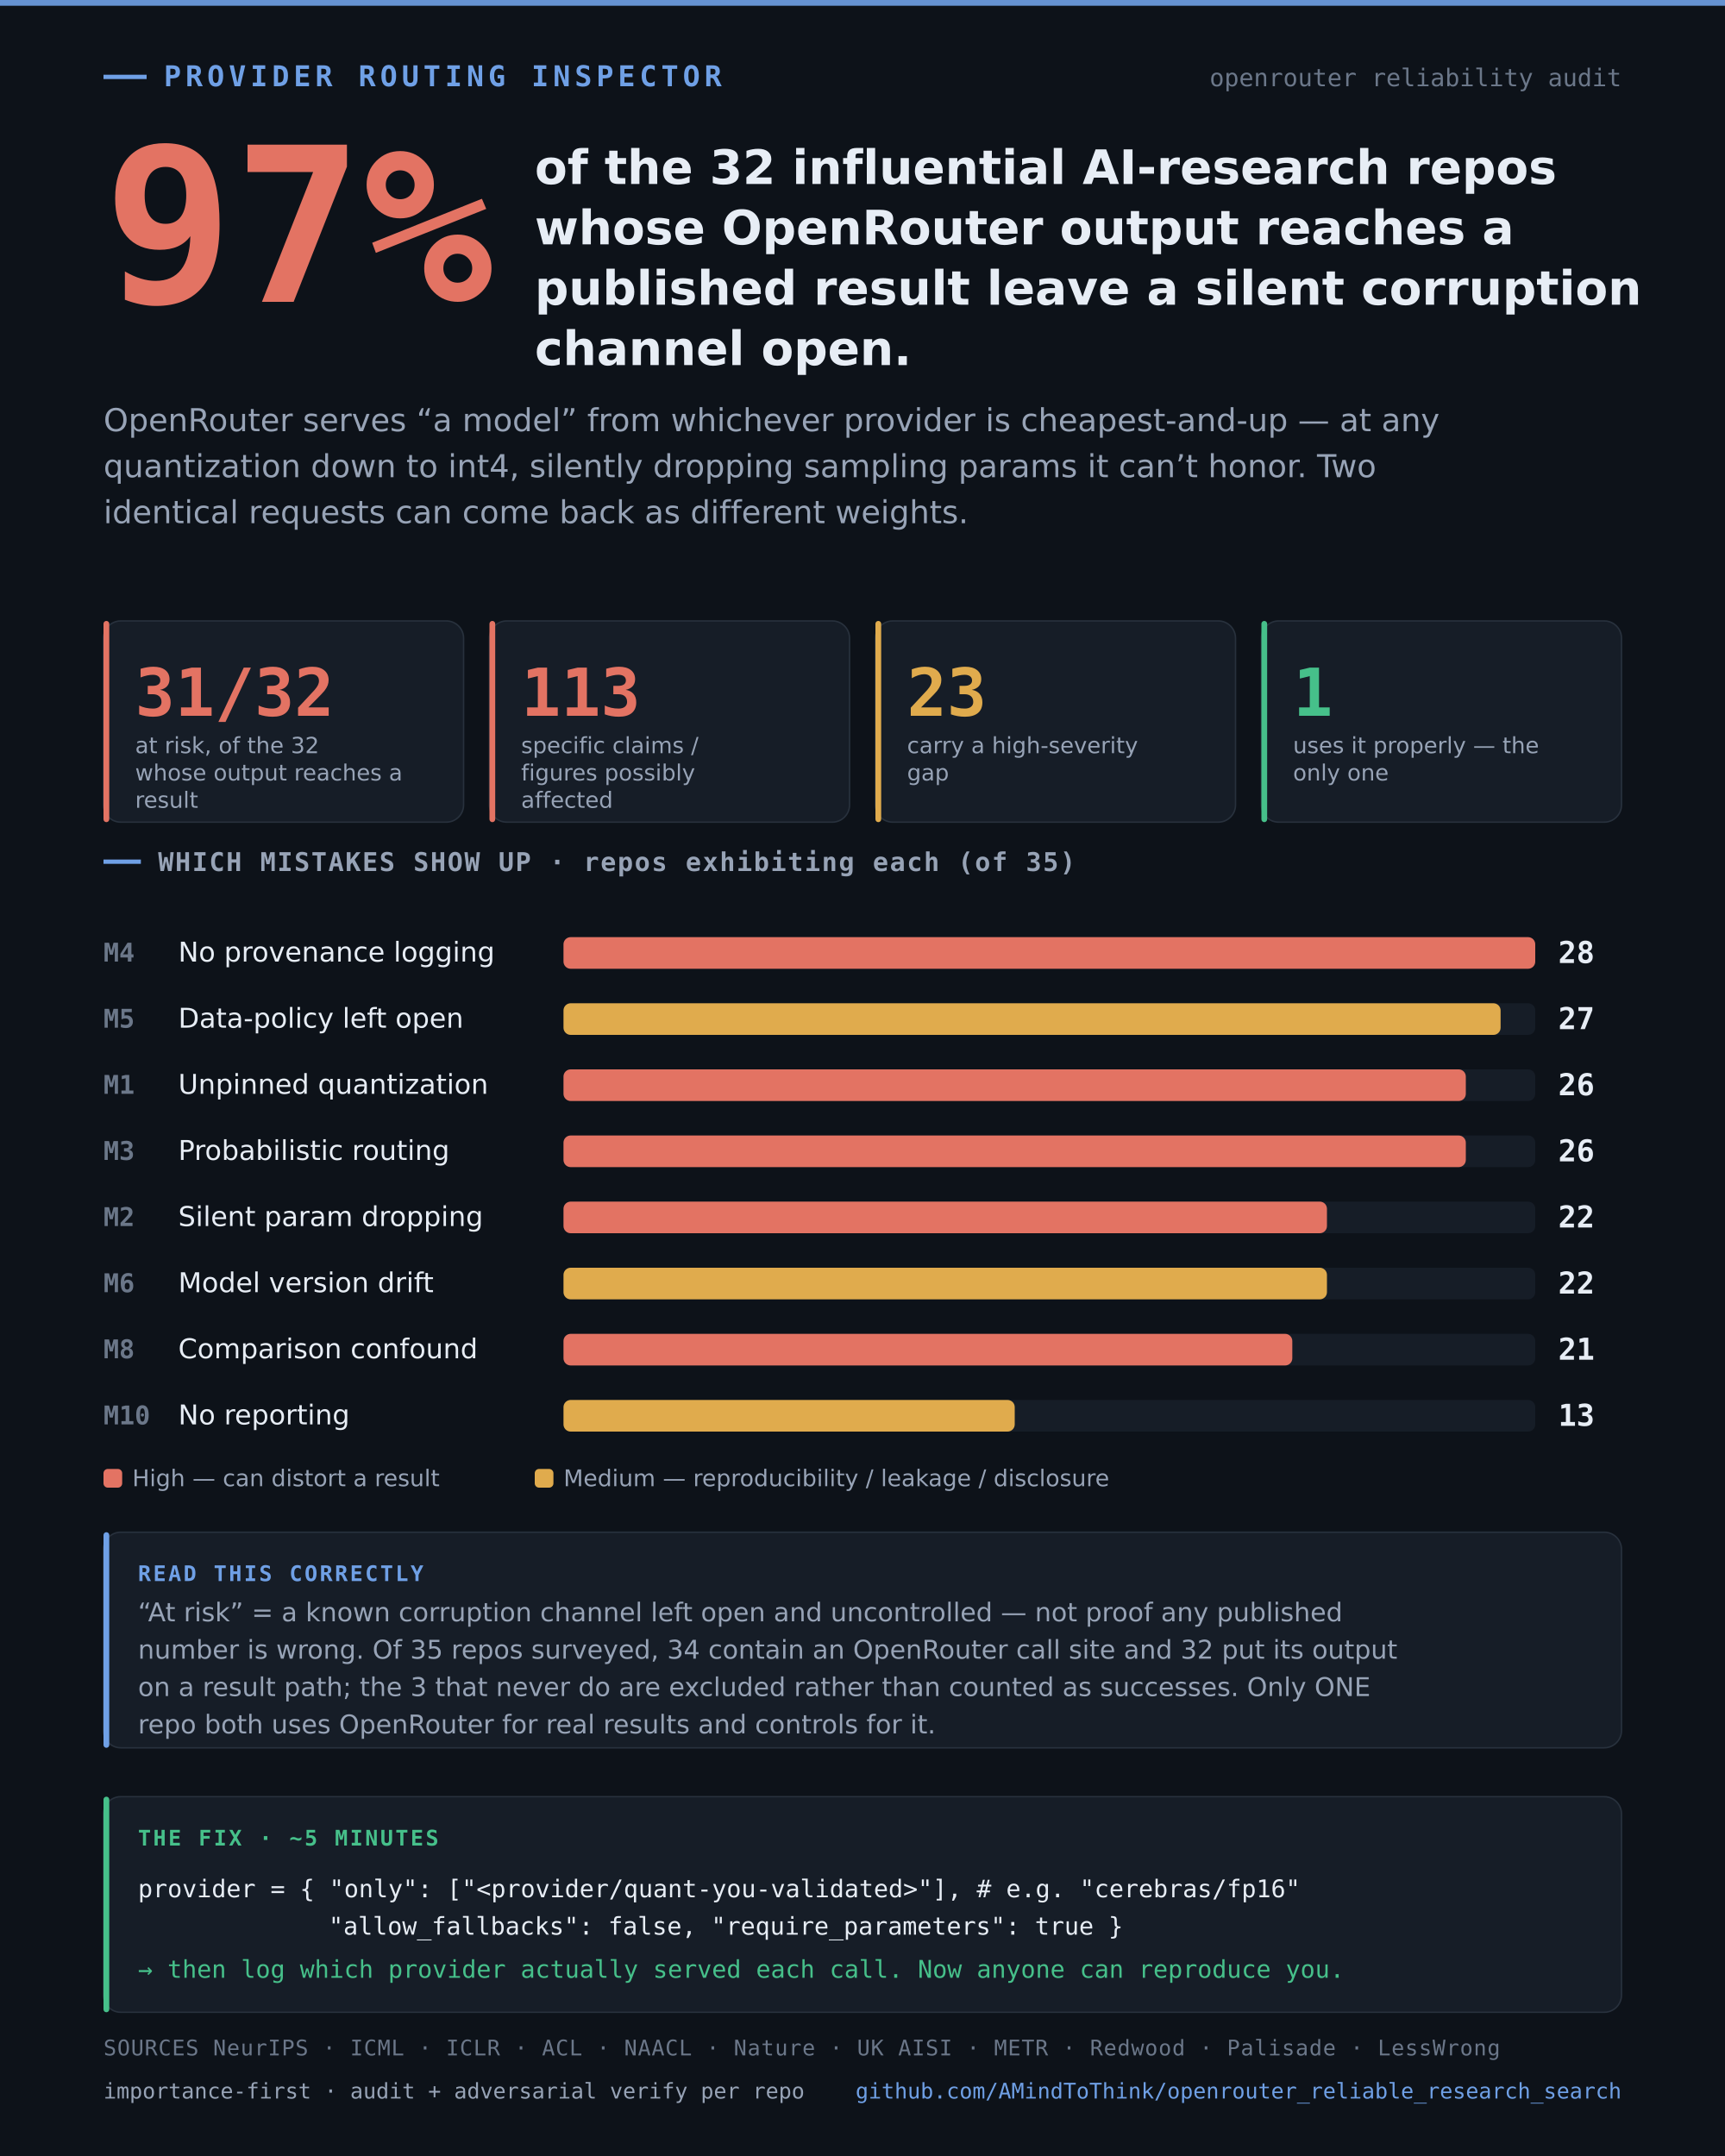
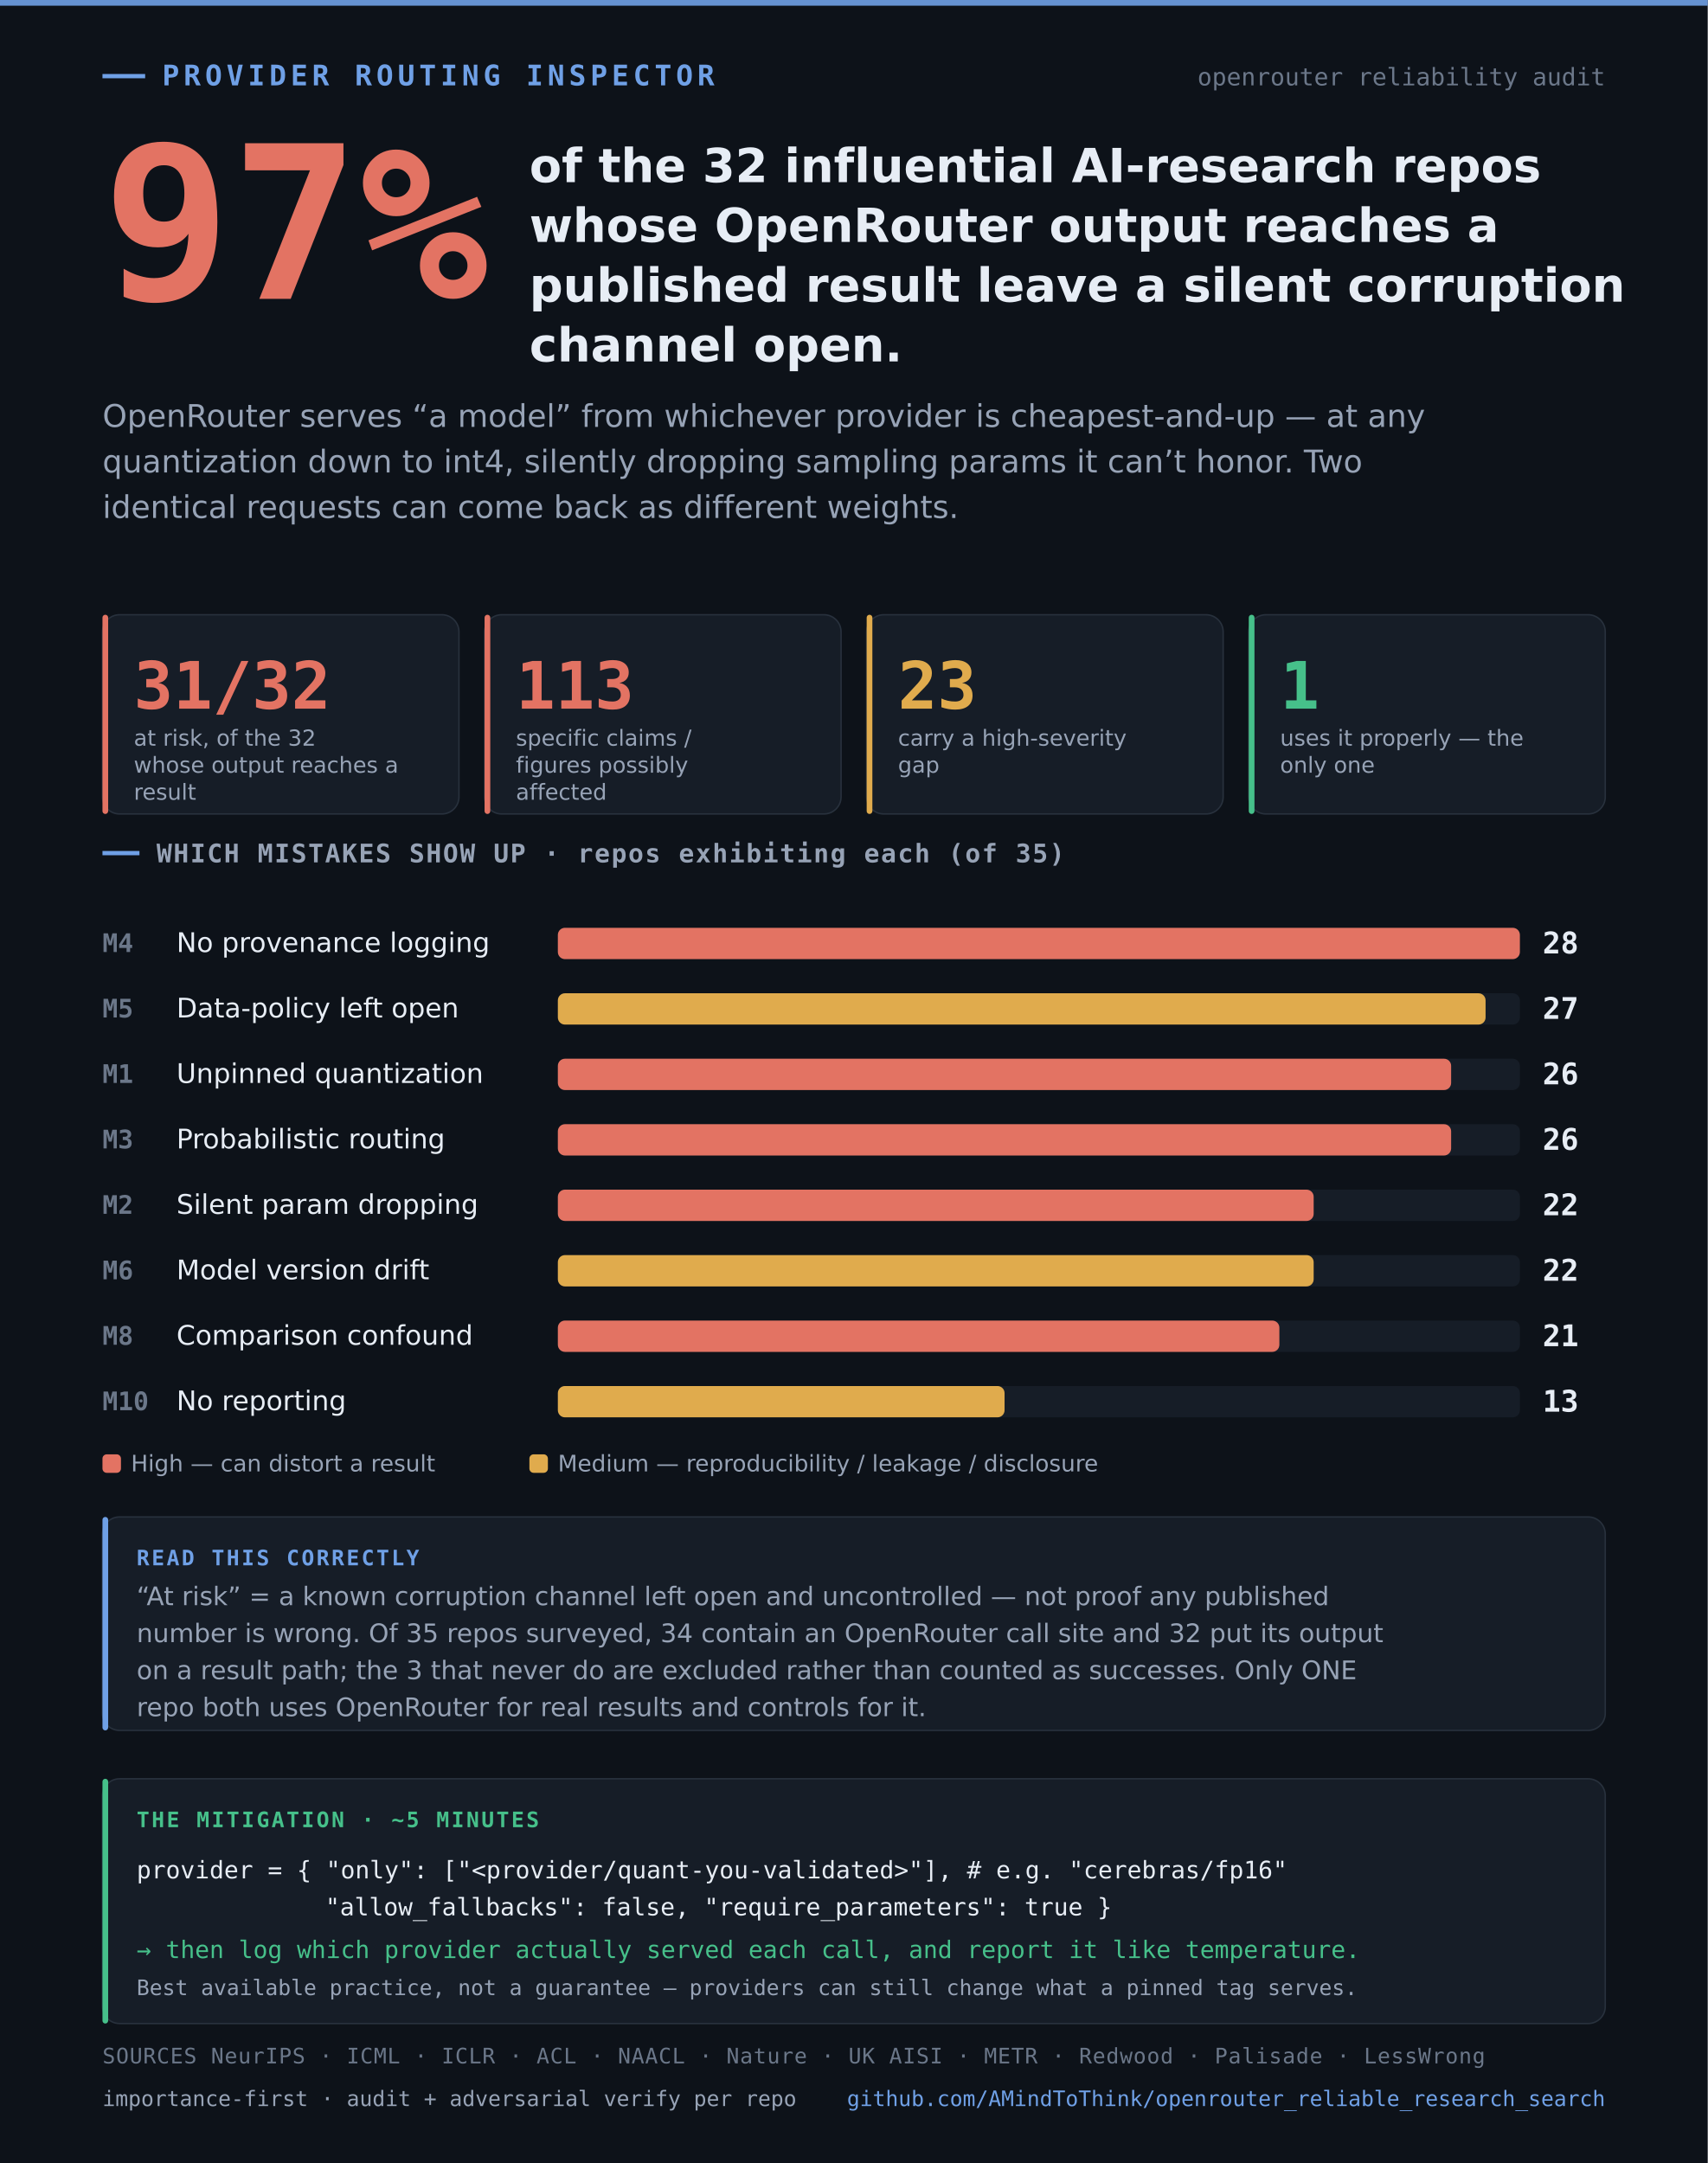
- <svg xmlns="http://www.w3.org/2000/svg" width="1200" height="1500" viewBox="0 0 1200 1500">
-   <rect width="1200" height="1500" fill="#0d1219" />
+ <svg xmlns="http://www.w3.org/2000/svg" width="1200" height="1520" viewBox="0 0 1200 1520">
+   <rect width="1200" height="1520" fill="#0d1219" />
  <rect x="0" y="0" width="1200" height="4" fill="#6fa0e6" opacity="0.9" />
  <rect x="72" y="52" width="30" height="3" fill="#6fa0e6" />
  <text x="114" y="60" font-family="DejaVu Sans Mono, monospace" font-size="20" font-weight="bold" fill="#6fa0e6" text-anchor="start" letter-spacing="3" opacity="1">PROVIDER ROUTING INSPECTOR</text>
  <text x="1128" y="60" font-family="DejaVu Sans Mono, monospace" font-size="17" font-weight="normal" fill="#6b7789" text-anchor="end" opacity="1">openrouter reliability audit</text>
  <text x="72" y="210" font-family="DejaVu Sans Mono, monospace" font-size="150" font-weight="bold" fill="#e37363" text-anchor="start" opacity="1">97%</text>
  <text x="372" y="128" font-family="DejaVu Sans, sans-serif" font-size="33" font-weight="bold" fill="#e7edf5" text-anchor="start" opacity="1">of the 32 influential AI-research repos</text>
  <text x="372" y="170" font-family="DejaVu Sans, sans-serif" font-size="33" font-weight="bold" fill="#e7edf5" text-anchor="start" opacity="1">whose OpenRouter output reaches a</text>
  <text x="372" y="212" font-family="DejaVu Sans, sans-serif" font-size="33" font-weight="bold" fill="#e7edf5" text-anchor="start" opacity="1">published result leave a silent corruption</text>
  <text x="372" y="254" font-family="DejaVu Sans, sans-serif" font-size="33" font-weight="bold" fill="#e7edf5" text-anchor="start" opacity="1">channel open.</text>
  <text x="72" y="300" font-family="DejaVu Sans, sans-serif" font-size="22" font-weight="normal" fill="#97a3b6" text-anchor="start" opacity="1">OpenRouter serves “a model” from whichever provider is cheapest-and-up — at any</text>
  <text x="72" y="332" font-family="DejaVu Sans, sans-serif" font-size="22" font-weight="normal" fill="#97a3b6" text-anchor="start" opacity="1">quantization down to int4, silently dropping sampling params it can’t honor. Two</text>
  <text x="72" y="364" font-family="DejaVu Sans, sans-serif" font-size="22" font-weight="normal" fill="#97a3b6" text-anchor="start" opacity="1">identical requests can come back as different weights.</text>
  <rect x="72.0" y="432" width="250.5" height="140" rx="12" fill="#161d27" stroke="#28313d" />
  <rect x="72.0" y="432" width="4" height="140" rx="2" fill="#e37363" />
  <text x="94.0" y="498" font-family="DejaVu Sans Mono, monospace" font-size="46" font-weight="bold" fill="#e37363" text-anchor="start" opacity="1">31/32</text>
  <text x="94.0" y="524" font-family="DejaVu Sans, sans-serif" font-size="15.5" font-weight="normal" fill="#97a3b6" text-anchor="start" opacity="1">at risk, of the 32</text>
  <text x="94.0" y="543" font-family="DejaVu Sans, sans-serif" font-size="15.5" font-weight="normal" fill="#97a3b6" text-anchor="start" opacity="1">whose output reaches a</text>
  <text x="94.0" y="562" font-family="DejaVu Sans, sans-serif" font-size="15.5" font-weight="normal" fill="#97a3b6" text-anchor="start" opacity="1">result</text>
  <rect x="340.5" y="432" width="250.5" height="140" rx="12" fill="#161d27" stroke="#28313d" />
  <rect x="340.5" y="432" width="4" height="140" rx="2" fill="#e37363" />
  <text x="362.5" y="498" font-family="DejaVu Sans Mono, monospace" font-size="46" font-weight="bold" fill="#e37363" text-anchor="start" opacity="1">113</text>
  <text x="362.5" y="524" font-family="DejaVu Sans, sans-serif" font-size="15.5" font-weight="normal" fill="#97a3b6" text-anchor="start" opacity="1">specific claims /</text>
  <text x="362.5" y="543" font-family="DejaVu Sans, sans-serif" font-size="15.5" font-weight="normal" fill="#97a3b6" text-anchor="start" opacity="1">figures possibly</text>
  <text x="362.5" y="562" font-family="DejaVu Sans, sans-serif" font-size="15.5" font-weight="normal" fill="#97a3b6" text-anchor="start" opacity="1">affected</text>
  <rect x="609.0" y="432" width="250.5" height="140" rx="12" fill="#161d27" stroke="#28313d" />
  <rect x="609.0" y="432" width="4" height="140" rx="2" fill="#e0ab4d" />
  <text x="631.0" y="498" font-family="DejaVu Sans Mono, monospace" font-size="46" font-weight="bold" fill="#e0ab4d" text-anchor="start" opacity="1">23</text>
  <text x="631.0" y="524" font-family="DejaVu Sans, sans-serif" font-size="15.5" font-weight="normal" fill="#97a3b6" text-anchor="start" opacity="1">carry a high-severity</text>
  <text x="631.0" y="543" font-family="DejaVu Sans, sans-serif" font-size="15.5" font-weight="normal" fill="#97a3b6" text-anchor="start" opacity="1">gap</text>
  <rect x="877.5" y="432" width="250.5" height="140" rx="12" fill="#161d27" stroke="#28313d" />
  <rect x="877.5" y="432" width="4" height="140" rx="2" fill="#46c08a" />
  <text x="899.5" y="498" font-family="DejaVu Sans Mono, monospace" font-size="46" font-weight="bold" fill="#46c08a" text-anchor="start" opacity="1">1</text>
  <text x="899.5" y="524" font-family="DejaVu Sans, sans-serif" font-size="15.5" font-weight="normal" fill="#97a3b6" text-anchor="start" opacity="1">uses it properly — the</text>
  <text x="899.5" y="543" font-family="DejaVu Sans, sans-serif" font-size="15.5" font-weight="normal" fill="#97a3b6" text-anchor="start" opacity="1">only one</text>
  <rect x="72" y="598" width="26" height="3" fill="#6fa0e6" />
  <text x="110" y="606" font-family="DejaVu Sans Mono, monospace" font-size="18" font-weight="bold" fill="#97a3b6" text-anchor="start" letter-spacing="1" opacity="1">WHICH MISTAKES SHOW UP  ·  repos exhibiting each (of 35)</text>
  <text x="72" y="669" font-family="DejaVu Sans Mono, monospace" font-size="18" font-weight="bold" fill="#6b7789" text-anchor="start" opacity="1">M4</text>
  <text x="124" y="669" font-family="DejaVu Sans, sans-serif" font-size="19" font-weight="normal" fill="#e7edf5" text-anchor="start" opacity="1">No provenance logging</text>
  <rect x="392" y="652" width="676" height="22" rx="5" fill="#161d27" />
  <rect x="392" y="652" width="676.0" height="22" rx="5" fill="#e37363" />
  <text x="1084" y="670" font-family="DejaVu Sans Mono, monospace" font-size="21" font-weight="bold" fill="#e7edf5" text-anchor="start" opacity="1">28</text>
  <text x="72" y="715" font-family="DejaVu Sans Mono, monospace" font-size="18" font-weight="bold" fill="#6b7789" text-anchor="start" opacity="1">M5</text>
  <text x="124" y="715" font-family="DejaVu Sans, sans-serif" font-size="19" font-weight="normal" fill="#e7edf5" text-anchor="start" opacity="1">Data-policy left open</text>
  <rect x="392" y="698" width="676" height="22" rx="5" fill="#161d27" />
  <rect x="392" y="698" width="651.9" height="22" rx="5" fill="#e0ab4d" />
  <text x="1084" y="716" font-family="DejaVu Sans Mono, monospace" font-size="21" font-weight="bold" fill="#e7edf5" text-anchor="start" opacity="1">27</text>
  <text x="72" y="761" font-family="DejaVu Sans Mono, monospace" font-size="18" font-weight="bold" fill="#6b7789" text-anchor="start" opacity="1">M1</text>
  <text x="124" y="761" font-family="DejaVu Sans, sans-serif" font-size="19" font-weight="normal" fill="#e7edf5" text-anchor="start" opacity="1">Unpinned quantization</text>
  <rect x="392" y="744" width="676" height="22" rx="5" fill="#161d27" />
  <rect x="392" y="744" width="627.7" height="22" rx="5" fill="#e37363" />
  <text x="1084" y="762" font-family="DejaVu Sans Mono, monospace" font-size="21" font-weight="bold" fill="#e7edf5" text-anchor="start" opacity="1">26</text>
  <text x="72" y="807" font-family="DejaVu Sans Mono, monospace" font-size="18" font-weight="bold" fill="#6b7789" text-anchor="start" opacity="1">M3</text>
  <text x="124" y="807" font-family="DejaVu Sans, sans-serif" font-size="19" font-weight="normal" fill="#e7edf5" text-anchor="start" opacity="1">Probabilistic routing</text>
  <rect x="392" y="790" width="676" height="22" rx="5" fill="#161d27" />
  <rect x="392" y="790" width="627.7" height="22" rx="5" fill="#e37363" />
  <text x="1084" y="808" font-family="DejaVu Sans Mono, monospace" font-size="21" font-weight="bold" fill="#e7edf5" text-anchor="start" opacity="1">26</text>
  <text x="72" y="853" font-family="DejaVu Sans Mono, monospace" font-size="18" font-weight="bold" fill="#6b7789" text-anchor="start" opacity="1">M2</text>
  <text x="124" y="853" font-family="DejaVu Sans, sans-serif" font-size="19" font-weight="normal" fill="#e7edf5" text-anchor="start" opacity="1">Silent param dropping</text>
  <rect x="392" y="836" width="676" height="22" rx="5" fill="#161d27" />
  <rect x="392" y="836" width="531.1" height="22" rx="5" fill="#e37363" />
  <text x="1084" y="854" font-family="DejaVu Sans Mono, monospace" font-size="21" font-weight="bold" fill="#e7edf5" text-anchor="start" opacity="1">22</text>
  <text x="72" y="899" font-family="DejaVu Sans Mono, monospace" font-size="18" font-weight="bold" fill="#6b7789" text-anchor="start" opacity="1">M6</text>
  <text x="124" y="899" font-family="DejaVu Sans, sans-serif" font-size="19" font-weight="normal" fill="#e7edf5" text-anchor="start" opacity="1">Model version drift</text>
  <rect x="392" y="882" width="676" height="22" rx="5" fill="#161d27" />
  <rect x="392" y="882" width="531.1" height="22" rx="5" fill="#e0ab4d" />
  <text x="1084" y="900" font-family="DejaVu Sans Mono, monospace" font-size="21" font-weight="bold" fill="#e7edf5" text-anchor="start" opacity="1">22</text>
  <text x="72" y="945" font-family="DejaVu Sans Mono, monospace" font-size="18" font-weight="bold" fill="#6b7789" text-anchor="start" opacity="1">M8</text>
  <text x="124" y="945" font-family="DejaVu Sans, sans-serif" font-size="19" font-weight="normal" fill="#e7edf5" text-anchor="start" opacity="1">Comparison confound</text>
  <rect x="392" y="928" width="676" height="22" rx="5" fill="#161d27" />
  <rect x="392" y="928" width="507.0" height="22" rx="5" fill="#e37363" />
  <text x="1084" y="946" font-family="DejaVu Sans Mono, monospace" font-size="21" font-weight="bold" fill="#e7edf5" text-anchor="start" opacity="1">21</text>
  <text x="72" y="991" font-family="DejaVu Sans Mono, monospace" font-size="18" font-weight="bold" fill="#6b7789" text-anchor="start" opacity="1">M10</text>
  <text x="124" y="991" font-family="DejaVu Sans, sans-serif" font-size="19" font-weight="normal" fill="#e7edf5" text-anchor="start" opacity="1">No reporting</text>
  <rect x="392" y="974" width="676" height="22" rx="5" fill="#161d27" />
  <rect x="392" y="974" width="313.9" height="22" rx="5" fill="#e0ab4d" />
  <text x="1084" y="992" font-family="DejaVu Sans Mono, monospace" font-size="21" font-weight="bold" fill="#e7edf5" text-anchor="start" opacity="1">13</text>
  <rect x="72" y="1022" width="13" height="13" rx="3" fill="#e37363" />
  <text x="92" y="1034" font-family="DejaVu Sans, sans-serif" font-size="16" font-weight="normal" fill="#97a3b6" text-anchor="start" opacity="1">High — can distort a result</text>
  <rect x="372" y="1022" width="13" height="13" rx="3" fill="#e0ab4d" />
  <text x="392" y="1034" font-family="DejaVu Sans, sans-serif" font-size="16" font-weight="normal" fill="#97a3b6" text-anchor="start" opacity="1">Medium — reproducibility / leakage / disclosure</text>
  <rect x="72" y="1066" width="1056" height="150" rx="12" fill="#161d27" stroke="#28313d" />
  <rect x="72" y="1066" width="4" height="150" rx="2" fill="#6fa0e6" />
  <text x="96" y="1100" font-family="DejaVu Sans Mono, monospace" font-size="15" font-weight="bold" fill="#6fa0e6" text-anchor="start" letter-spacing="1.5" opacity="1">READ THIS CORRECTLY</text>
  <text x="96" y="1128" font-family="DejaVu Sans, sans-serif" font-size="18" font-weight="normal" fill="#97a3b6" text-anchor="start" opacity="1">“At risk” = a known corruption channel left open and uncontrolled — not proof any published</text>
  <text x="96" y="1154" font-family="DejaVu Sans, sans-serif" font-size="18" font-weight="normal" fill="#97a3b6" text-anchor="start" opacity="1">number is wrong. Of 35 repos surveyed, 34 contain an OpenRouter call site and 32 put its output</text>
  <text x="96" y="1180" font-family="DejaVu Sans, sans-serif" font-size="18" font-weight="normal" fill="#97a3b6" text-anchor="start" opacity="1">on a result path; the 3 that never do are excluded rather than counted as successes. Only ONE</text>
  <text x="96" y="1206" font-family="DejaVu Sans, sans-serif" font-size="18" font-weight="normal" fill="#97a3b6" text-anchor="start" opacity="1">repo both uses OpenRouter for real results and controls for it.</text>
-   <rect x="72" y="1250" width="1056" height="150" rx="12" fill="#161d27" stroke="#28313d" />
-   <rect x="72" y="1250" width="4" height="150" rx="2" fill="#46c08a" />
-   <text x="96" y="1284" font-family="DejaVu Sans Mono, monospace" font-size="15" font-weight="bold" fill="#46c08a" text-anchor="start" letter-spacing="1.5" opacity="1">THE FIX  ·  ~5 MINUTES</text>
+   <rect x="72" y="1250" width="1056" height="172" rx="12" fill="#161d27" stroke="#28313d" />
+   <rect x="72" y="1250" width="4" height="172" rx="2" fill="#46c08a" />
+   <text x="96" y="1284" font-family="DejaVu Sans Mono, monospace" font-size="15" font-weight="bold" fill="#46c08a" text-anchor="start" letter-spacing="1.5" opacity="1">THE MITIGATION  ·  ~5 MINUTES</text>
  <text x="96" y="1320" font-family="DejaVu Sans Mono, monospace" font-size="17" font-weight="normal" fill="#e7edf5" text-anchor="start" opacity="1">provider = { "only": ["&lt;provider/quant-you-validated&gt;"],   # e.g. "cerebras/fp16"</text>
  <text x="228.6" y="1346" font-family="DejaVu Sans Mono, monospace" font-size="17" font-weight="normal" fill="#e7edf5" text-anchor="start" opacity="1">"allow_fallbacks": false,  "require_parameters": true }</text>
-   <text x="96" y="1376" font-family="DejaVu Sans Mono, monospace" font-size="17" font-weight="normal" fill="#46c08a" text-anchor="start" opacity="1">→ then log which provider actually served each call. Now anyone can reproduce you.</text>
-   <text x="72" y="1430" font-family="DejaVu Sans Mono, monospace" font-size="15" font-weight="normal" fill="#6b7789" text-anchor="start" letter-spacing="0.5" opacity="1">SOURCES  NeurIPS · ICML · ICLR · ACL · NAACL · Nature · UK AISI · METR · Redwood · Palisade · LessWrong</text>
-   <text x="72" y="1460" font-family="DejaVu Sans Mono, monospace" font-size="15" font-weight="normal" fill="#97a3b6" text-anchor="start" opacity="1">importance-first · audit + adversarial verify per repo</text>
-   <text x="1128" y="1460" font-family="DejaVu Sans Mono, monospace" font-size="15" font-weight="normal" fill="#6fa0e6" text-anchor="end" opacity="1">github.com/AMindToThink/openrouter_reliable_research_search</text>
+   <text x="96" y="1376" font-family="DejaVu Sans Mono, monospace" font-size="17" font-weight="normal" fill="#46c08a" text-anchor="start" opacity="1">→ then log which provider actually served each call, and report it like temperature.</text>
+   <text x="96" y="1402" font-family="DejaVu Sans Mono, monospace" font-size="15" font-weight="normal" fill="#97a3b6" text-anchor="start" opacity="1">Best available practice, not a guarantee — providers can still change what a pinned tag serves.</text>
+   <text x="72" y="1450" font-family="DejaVu Sans Mono, monospace" font-size="15" font-weight="normal" fill="#6b7789" text-anchor="start" letter-spacing="0.5" opacity="1">SOURCES  NeurIPS · ICML · ICLR · ACL · NAACL · Nature · UK AISI · METR · Redwood · Palisade · LessWrong</text>
+   <text x="72" y="1480" font-family="DejaVu Sans Mono, monospace" font-size="15" font-weight="normal" fill="#97a3b6" text-anchor="start" opacity="1">importance-first · audit + adversarial verify per repo</text>
+   <text x="1128" y="1480" font-family="DejaVu Sans Mono, monospace" font-size="15" font-weight="normal" fill="#6fa0e6" text-anchor="end" opacity="1">github.com/AMindToThink/openrouter_reliable_research_search</text>
</svg>
